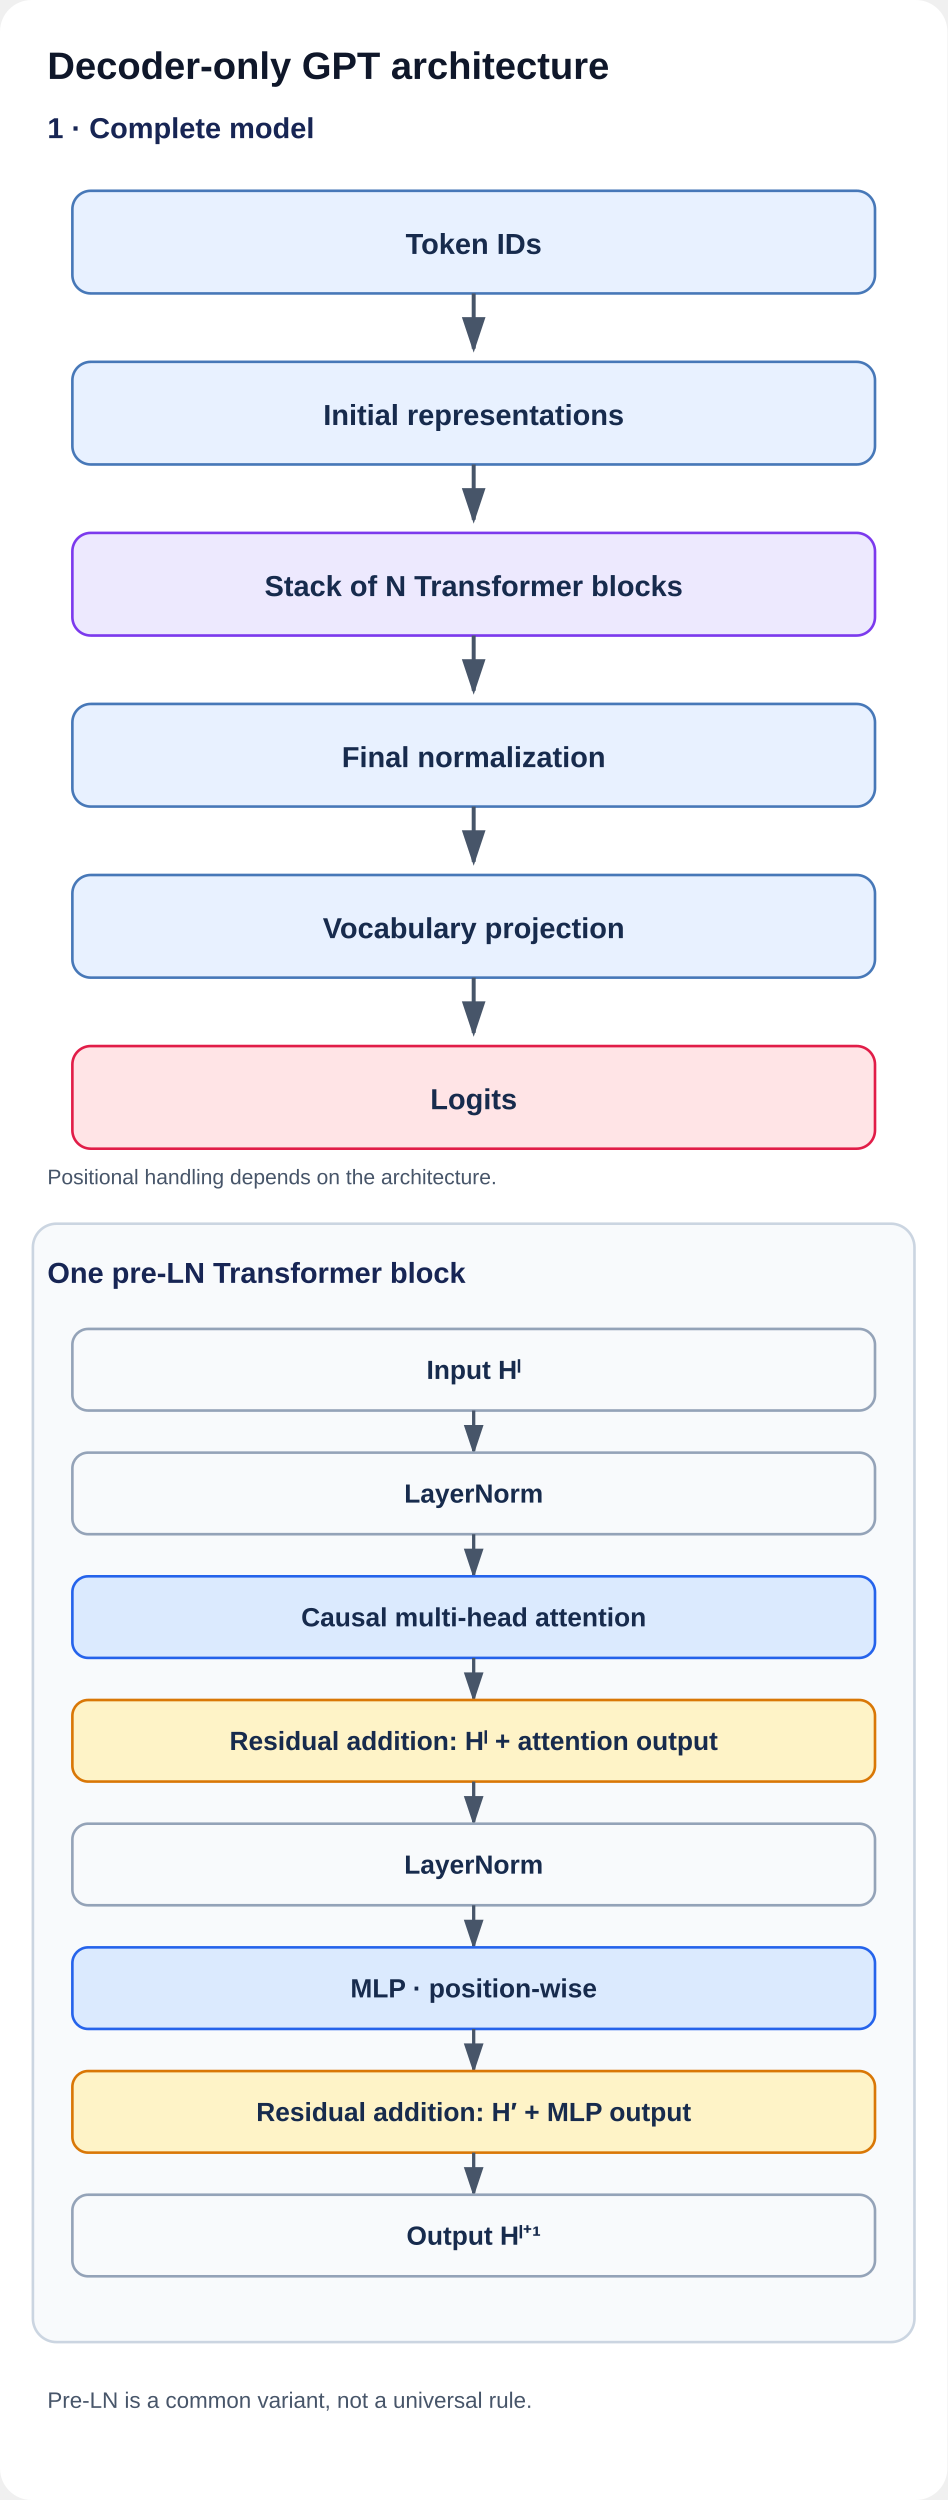
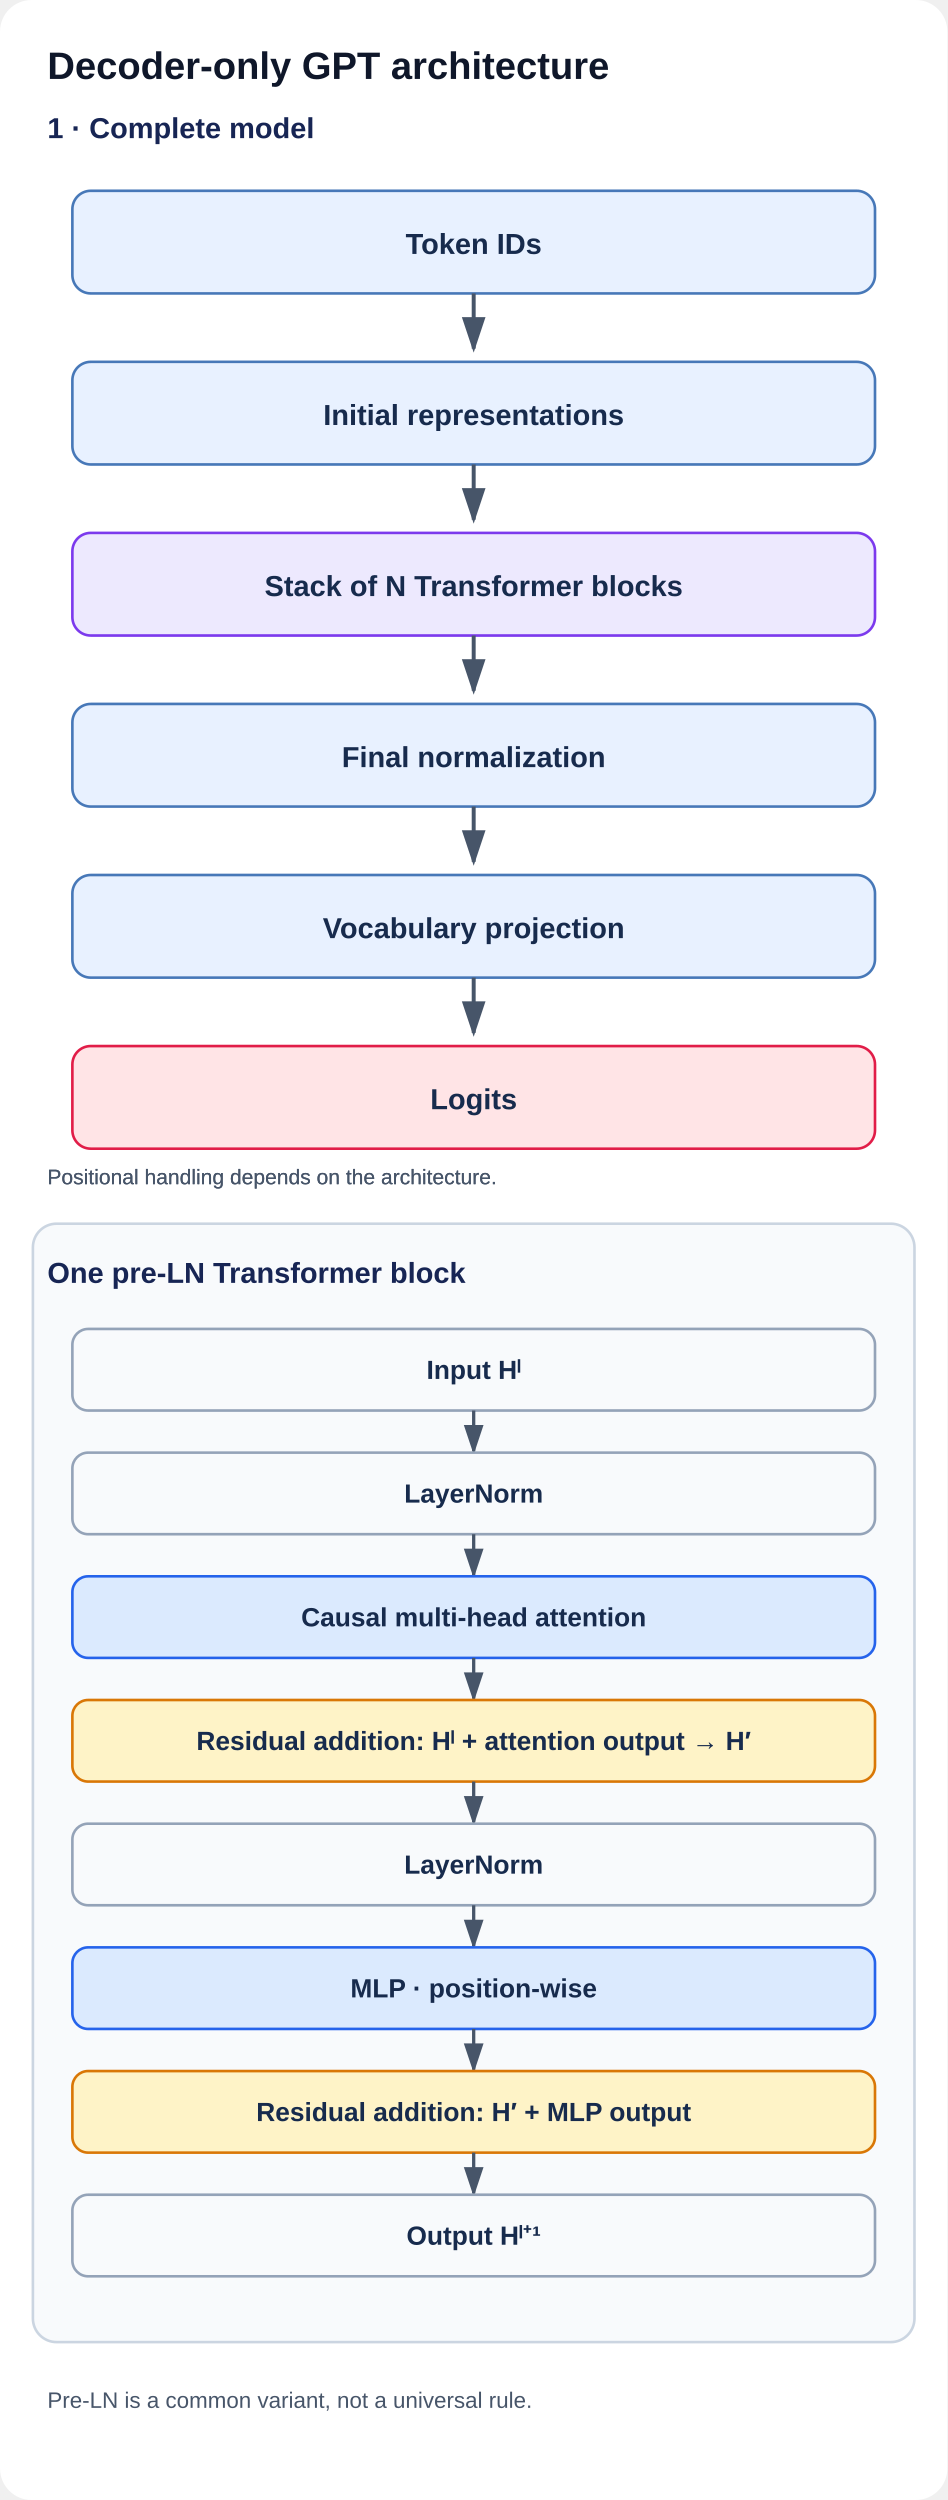
<svg xmlns="http://www.w3.org/2000/svg" width="720" height="1900" viewBox="0 0 720 1900" role="img" aria-labelledby="title desc">
  <defs>
    <marker id="a" markerWidth="10" markerHeight="10" refX="8" refY="3" orient="auto">
      <path d="M0 0L0 6L9 3z" fill="#475569" />
    </marker>
  </defs>
  <rect width="720" height="1900" rx="24" fill="#fff" />
  <text x="36" y="60" font-family="Arial,sans-serif" font-size="29" font-weight="700" fill="#0f172a">Decoder-only GPT architecture</text>
  <text x="36" y="105" font-family="Arial,sans-serif" font-size="22" font-weight="700" fill="#172554">1 · Complete model</text>
  <rect x="55" y="145" width="610" height="78" rx="14" fill="#e8f1ff" stroke="#4778b8" stroke-width="2" />
  <text x="360" y="193" text-anchor="middle" font-family="Arial,sans-serif" font-size="22" font-weight="700" fill="#172b4d">Token IDs</text>
  <path d="M360 223V265" stroke="#475569" stroke-width="3" marker-end="url(#a)" />
  <rect x="55" y="275" width="610" height="78" rx="14" fill="#e8f1ff" stroke="#4778b8" stroke-width="2" />
  <text x="360" y="323" text-anchor="middle" font-family="Arial,sans-serif" font-size="22" font-weight="700" fill="#172b4d">Initial representations</text>
  <path d="M360 353V395" stroke="#475569" stroke-width="3" marker-end="url(#a)" />
  <rect x="55" y="405" width="610" height="78" rx="14" fill="#ede9fe" stroke="#7c3aed" stroke-width="2" />
  <text x="360" y="453" text-anchor="middle" font-family="Arial,sans-serif" font-size="22" font-weight="700" fill="#172b4d">Stack of N Transformer blocks</text>
  <path d="M360 483V525" stroke="#475569" stroke-width="3" marker-end="url(#a)" />
  <rect x="55" y="535" width="610" height="78" rx="14" fill="#e8f1ff" stroke="#4778b8" stroke-width="2" />
  <text x="360" y="583" text-anchor="middle" font-family="Arial,sans-serif" font-size="22" font-weight="700" fill="#172b4d">Final normalization</text>
  <path d="M360 613V655" stroke="#475569" stroke-width="3" marker-end="url(#a)" />
  <rect x="55" y="665" width="610" height="78" rx="14" fill="#e8f1ff" stroke="#4778b8" stroke-width="2" />
  <text x="360" y="713" text-anchor="middle" font-family="Arial,sans-serif" font-size="22" font-weight="700" fill="#172b4d">Vocabulary projection</text>
  <path d="M360 743V785" stroke="#475569" stroke-width="3" marker-end="url(#a)" />
  <rect x="55" y="795" width="610" height="78" rx="14" fill="#ffe4e6" stroke="#e11d48" stroke-width="2" />
  <text x="360" y="843" text-anchor="middle" font-family="Arial,sans-serif" font-size="22" font-weight="700" fill="#172b4d">Logits</text>
  <rect x="25" y="930" width="670" height="850" rx="18" fill="#f8fafc" stroke="#cbd5e1" stroke-width="2" />
  <text x="36" y="975" font-family="Arial,sans-serif" font-size="22" font-weight="700" fill="#172554">One pre-LN Transformer block</text>
  <rect x="55" y="1010" width="610" height="62" rx="12" fill="#f8fafc" stroke="#94a3b8" stroke-width="2" />
  <text x="360" y="1048" text-anchor="middle" font-family="Arial,sans-serif" font-size="20" font-weight="700" fill="#172b4d">Input Hˡ</text>
  <path d="M360 1072V1103" stroke="#475569" stroke-width="2.5" marker-end="url(#a)" />
  <rect x="55" y="1104" width="610" height="62" rx="12" fill="#f8fafc" stroke="#94a3b8" stroke-width="2" />
  <text x="360" y="1142" text-anchor="middle" font-family="Arial,sans-serif" font-size="20" font-weight="700" fill="#172b4d">LayerNorm</text>
  <path d="M360 1166V1197" stroke="#475569" stroke-width="2.5" marker-end="url(#a)" />
  <rect x="55" y="1198" width="610" height="62" rx="12" fill="#dbeafe" stroke="#2563eb" stroke-width="2" />
  <text x="360" y="1236" text-anchor="middle" font-family="Arial,sans-serif" font-size="20" font-weight="700" fill="#172b4d">Causal multi-head attention</text>
  <path d="M360 1260V1291" stroke="#475569" stroke-width="2.5" marker-end="url(#a)" />
  <rect x="55" y="1292" width="610" height="62" rx="12" fill="#fef3c7" stroke="#d97706" stroke-width="2" />
-   <text x="360" y="1330" text-anchor="middle" font-family="Arial,sans-serif" font-size="20" font-weight="700" fill="#172b4d">Residual addition: Hˡ + attention output</text>
+   <text x="360" y="1330" text-anchor="middle" font-family="Arial,sans-serif" font-size="20" font-weight="700" fill="#172b4d">Residual addition: Hˡ + attention output → H′</text>
  <path d="M360 1354V1385" stroke="#475569" stroke-width="2.5" marker-end="url(#a)" />
  <rect x="55" y="1386" width="610" height="62" rx="12" fill="#f8fafc" stroke="#94a3b8" stroke-width="2" />
  <text x="360" y="1424" text-anchor="middle" font-family="Arial,sans-serif" font-size="20" font-weight="700" fill="#172b4d">LayerNorm</text>
  <path d="M360 1448V1479" stroke="#475569" stroke-width="2.5" marker-end="url(#a)" />
  <rect x="55" y="1480" width="610" height="62" rx="12" fill="#dbeafe" stroke="#2563eb" stroke-width="2" />
  <text x="360" y="1518" text-anchor="middle" font-family="Arial,sans-serif" font-size="20" font-weight="700" fill="#172b4d">MLP · position-wise</text>
  <path d="M360 1542V1573" stroke="#475569" stroke-width="2.5" marker-end="url(#a)" />
  <rect x="55" y="1574" width="610" height="62" rx="12" fill="#fef3c7" stroke="#d97706" stroke-width="2" />
  <text x="360" y="1612" text-anchor="middle" font-family="Arial,sans-serif" font-size="20" font-weight="700" fill="#172b4d">Residual addition: H′ + MLP output</text>
  <path d="M360 1636V1667" stroke="#475569" stroke-width="2.5" marker-end="url(#a)" />
  <rect x="55" y="1668" width="610" height="62" rx="12" fill="#f8fafc" stroke="#94a3b8" stroke-width="2" />
  <text x="360" y="1706" text-anchor="middle" font-family="Arial,sans-serif" font-size="20" font-weight="700" fill="#172b4d">Output Hˡ⁺¹</text>
  <text x="36" y="900" font-family="Arial,sans-serif" font-size="16" fill="#475569">Positional handling depends on the architecture.</text>
+   <text x="36" y="900" font-family="Arial,sans-serif" font-size="16" fill="#475569">Positional handling depends on the architecture.</text>
  <text x="36" y="1830" font-family="Arial,sans-serif" font-size="17" fill="#475569">Pre-LN is a common variant, not a universal rule.</text>
</svg>
